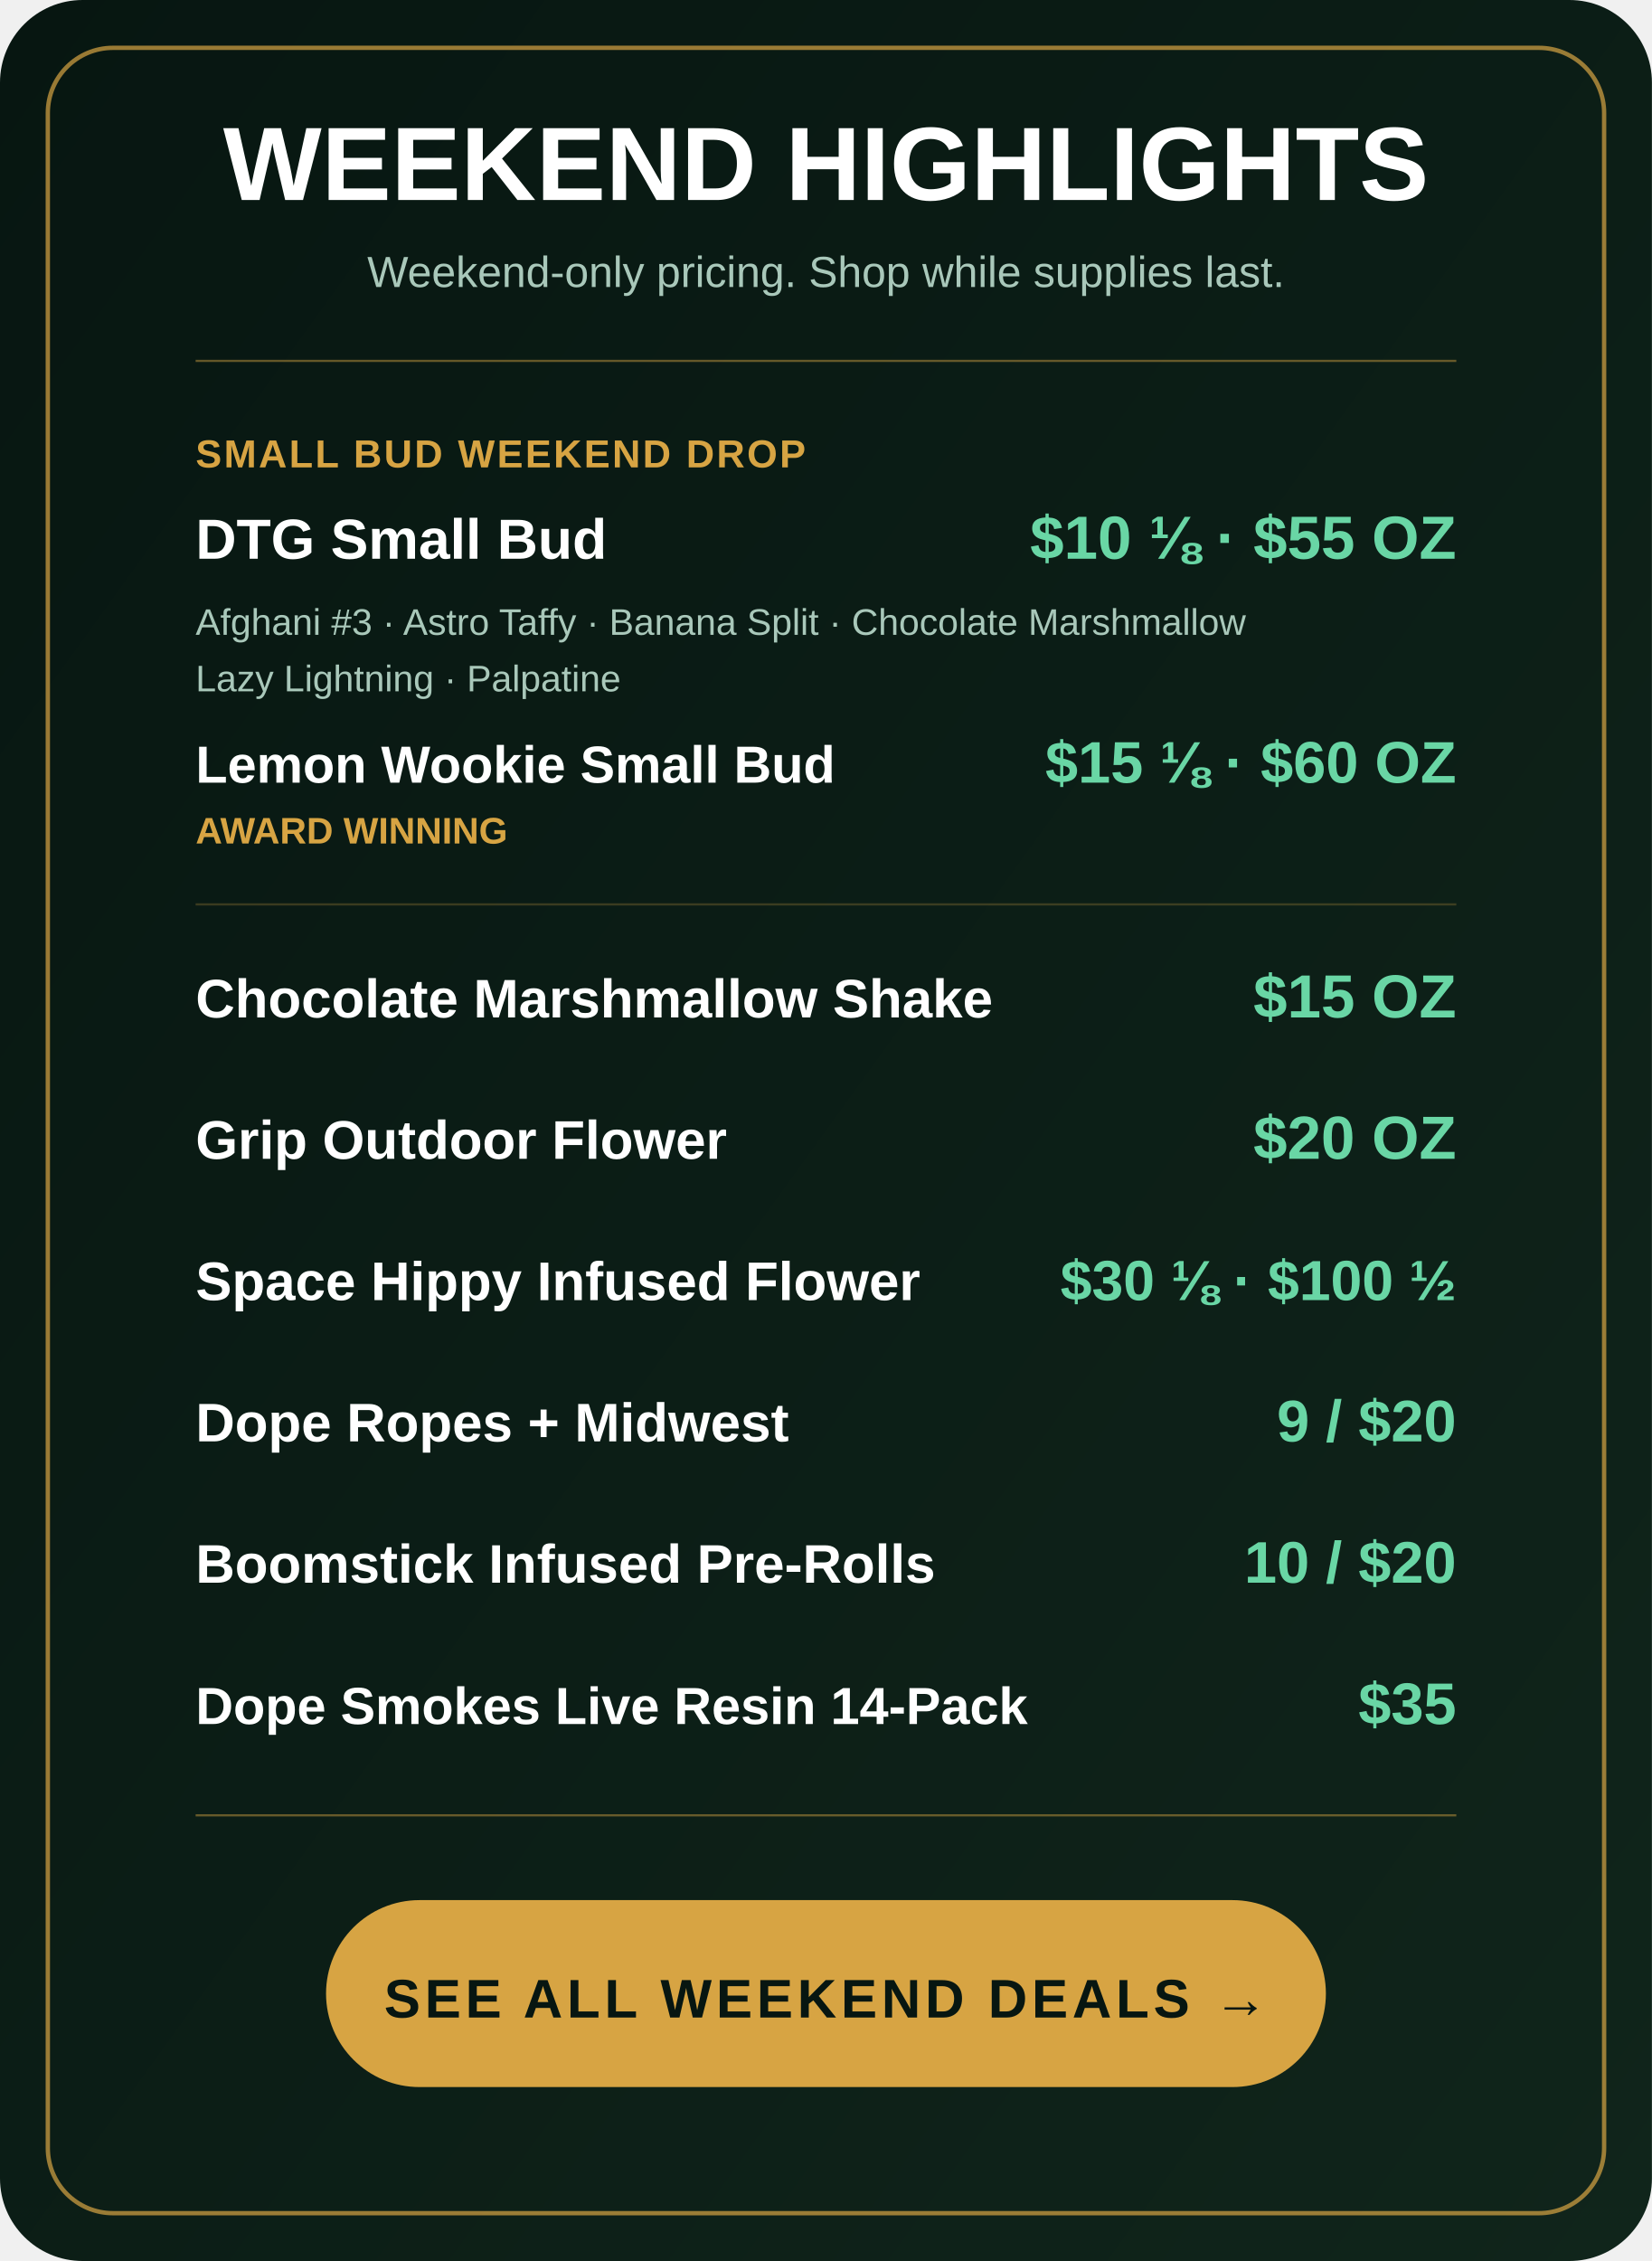
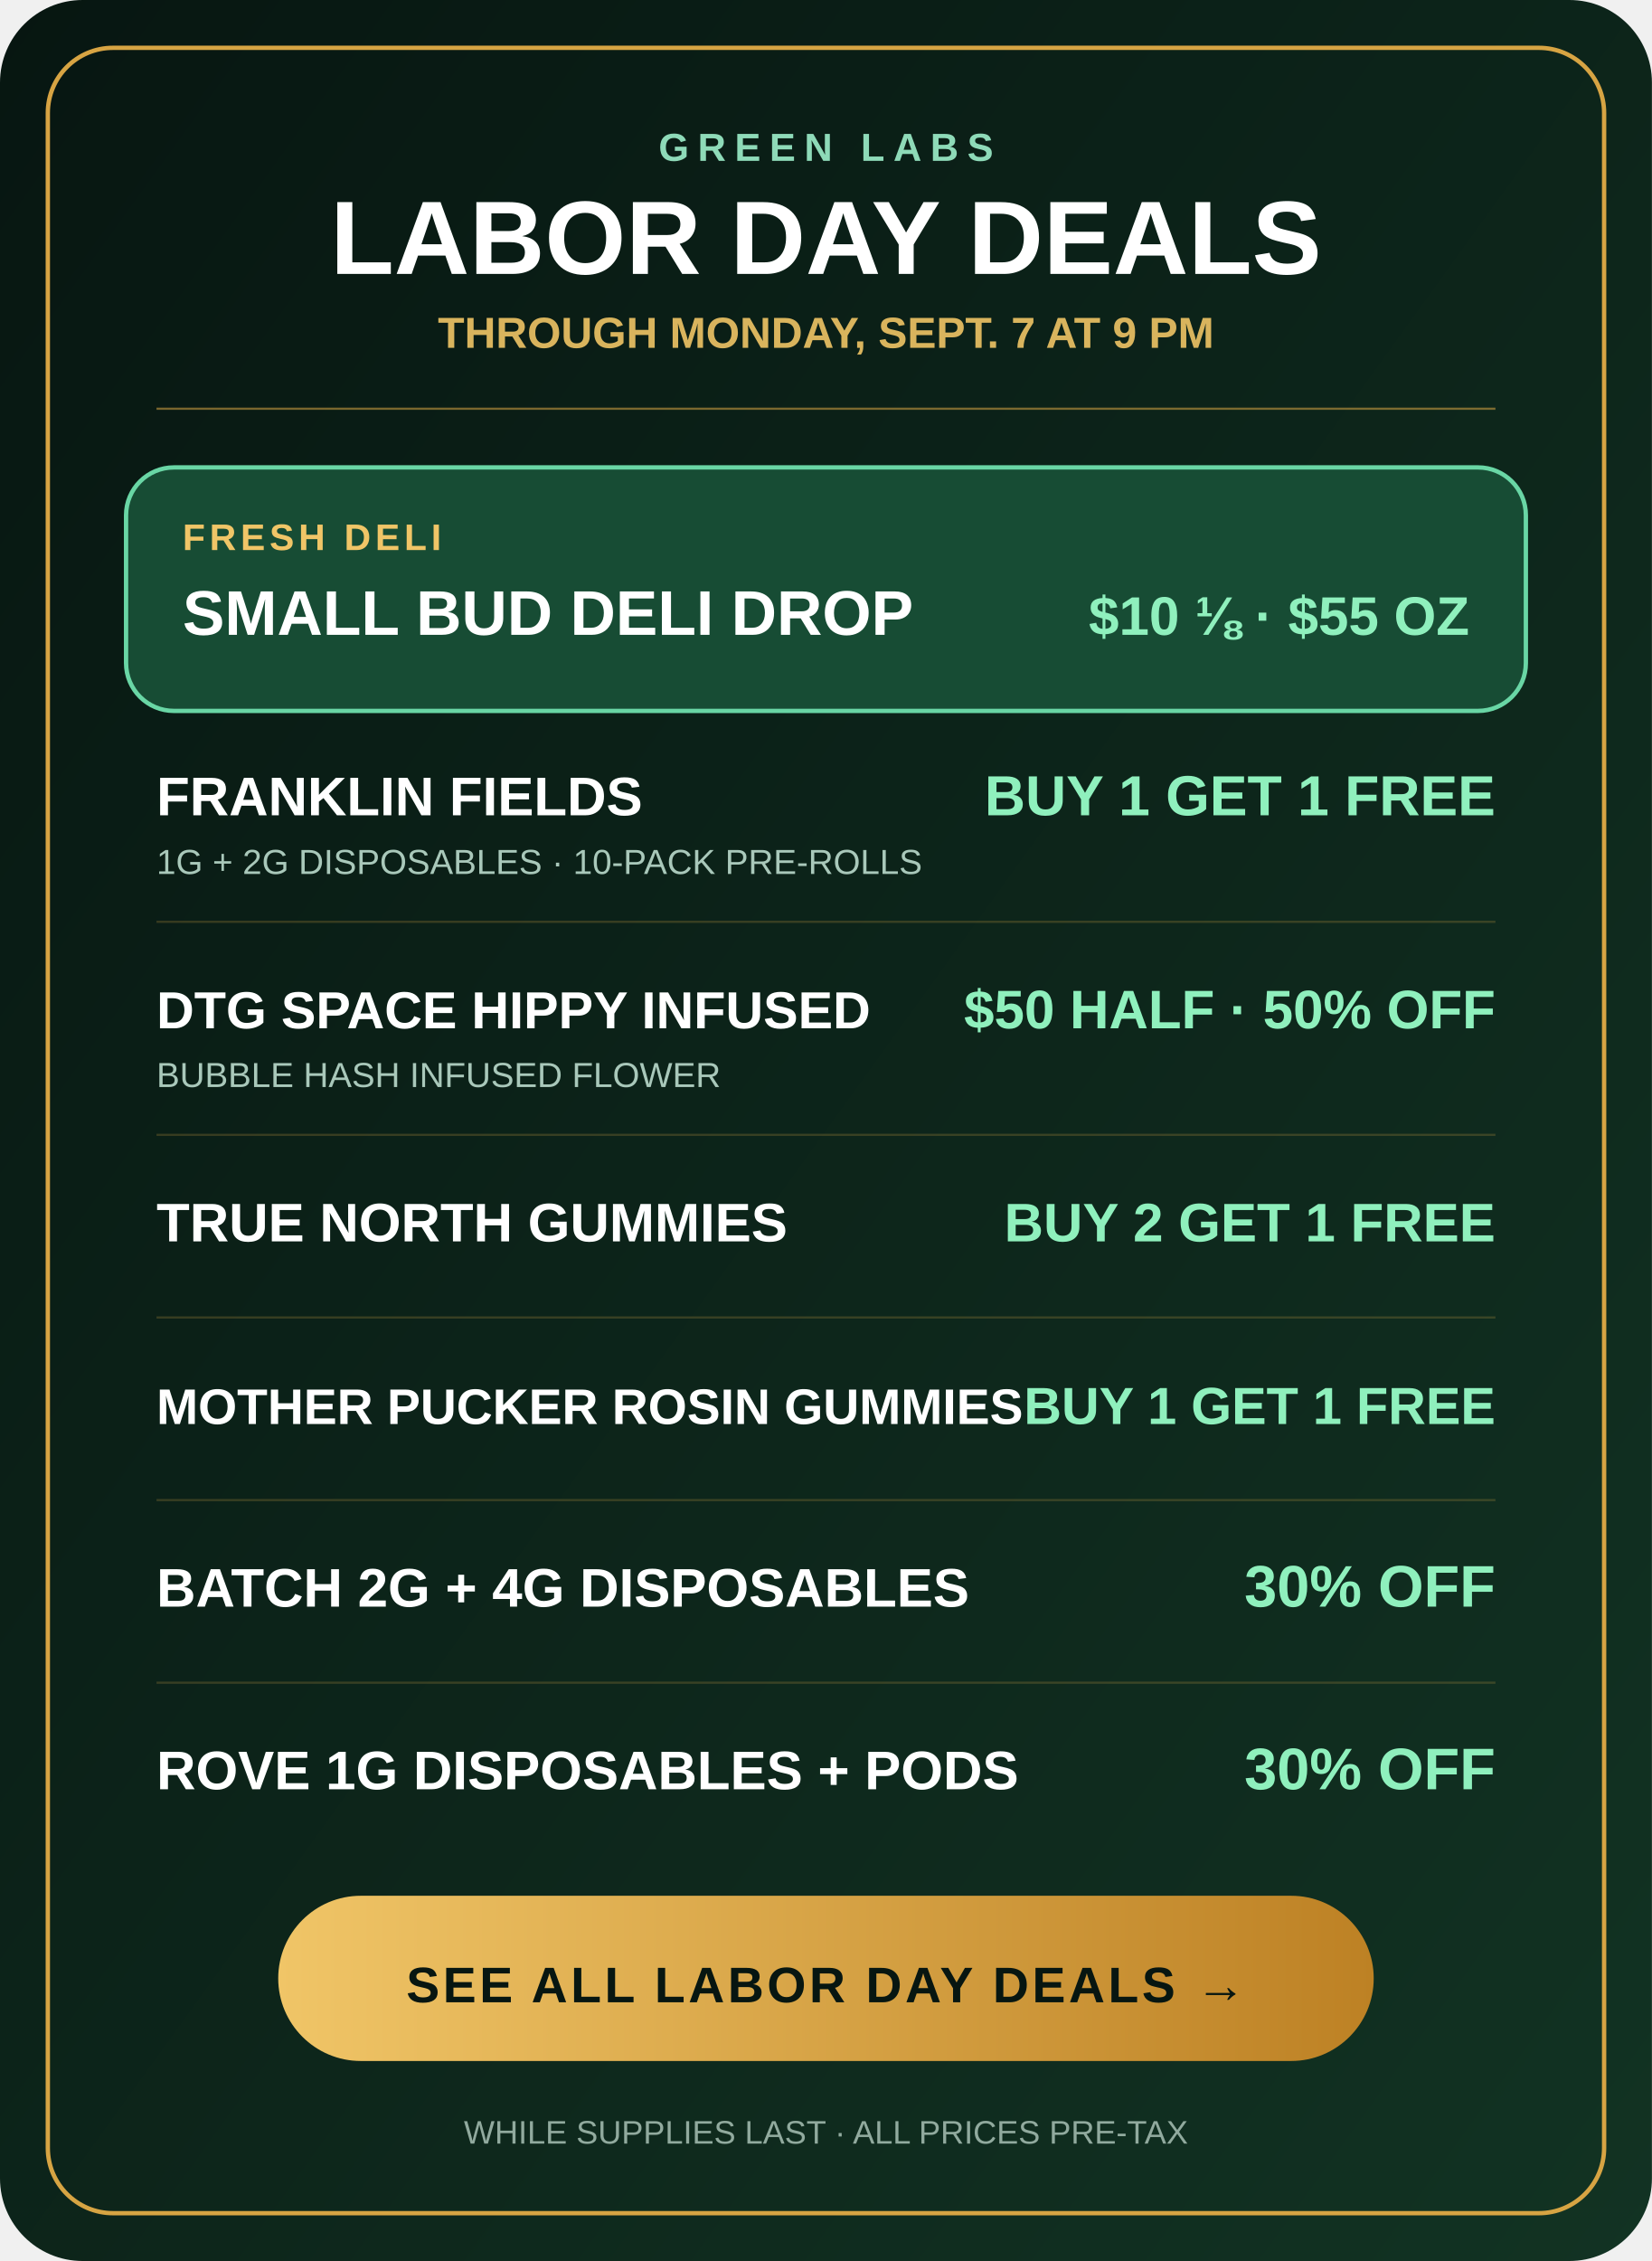
<svg xmlns="http://www.w3.org/2000/svg" width="760" height="1040" viewBox="0 0 760 1040">
  <defs>
    <linearGradient id="bg" x1="0" y1="0" x2="1" y2="1">
      <stop stop-color="#071611" />
-       <stop offset="1" stop-color="#10251b" />
+       <stop offset="1" stop-color="#123323" />
+     </linearGradient>
+     <linearGradient id="gold" x1="0" y1="0" x2="1" y2="0">
+       <stop stop-color="#f0c567" />
+       <stop offset="1" stop-color="#bd8124" />
    </linearGradient>
  </defs>
  <rect width="760" height="1040" rx="38" fill="url(#bg)" />
-   <rect x="22" y="22" width="716" height="996" rx="30" fill="none" stroke="#d7a443" stroke-width="2" opacity=".7" />
-   <text x="380" y="92" text-anchor="middle" fill="#fff" font-family="Arial,sans-serif" font-size="48" font-weight="800">WEEKEND HIGHLIGHTS</text>
-   <text x="380" y="132" text-anchor="middle" fill="#a9c8ba" font-family="Arial,sans-serif" font-size="20">Weekend-only pricing. Shop while supplies last.</text>
-   <line x1="90" y1="166" x2="670" y2="166" stroke="#d7a443" opacity=".45" />
+   <rect x="22" y="22" width="716" height="996" rx="30" fill="none" stroke="#d7a443" stroke-width="2" />
+   <text x="380" y="74" text-anchor="middle" fill="#8edab8" font-family="Arial,sans-serif" font-size="18" font-weight="800" letter-spacing="4">GREEN LABS</text>
+   <text x="380" y="126" text-anchor="middle" fill="#fff" font-family="Arial,sans-serif" font-size="48" font-weight="900">LABOR DAY DEALS</text>
+   <text x="380" y="160" text-anchor="middle" fill="#d9b45d" font-family="Arial,sans-serif" font-size="20" font-weight="700">THROUGH MONDAY, SEPT. 7 AT 9 PM</text>
+   <line x1="72" y1="188" x2="688" y2="188" stroke="#d7a443" opacity=".55" />
  <g font-family="Arial,sans-serif">
-     <text x="90" y="215" fill="#d7a443" font-size="18" font-weight="800" letter-spacing="1">SMALL BUD WEEKEND DROP</text>
-     <text x="90" y="257" fill="#fff" font-size="26" font-weight="700">DTG Small Bud</text>
-     <text x="670" y="257" text-anchor="end" fill="#69d6a5" font-size="28" font-weight="800">$10 ⅛ · $55 OZ</text>
-     <text x="90" y="292" fill="#a9c8ba" font-size="17">Afghani #3 · Astro Taffy · Banana Split · Chocolate Marshmallow</text>
-     <text x="90" y="318" fill="#a9c8ba" font-size="17">Lazy Lightning · Palpatine</text>
-     <text x="90" y="360" fill="#fff" font-size="24" font-weight="700">Lemon Wookie Small Bud</text>
-     <text x="670" y="360" text-anchor="end" fill="#69d6a5" font-size="27" font-weight="800">$15 ⅛ · $60 OZ</text>
-     <text x="90" y="388" fill="#d7a443" font-size="17" font-weight="700">AWARD WINNING</text>
-     <line x1="90" y1="416" x2="670" y2="416" stroke="#d7a443" opacity=".24" />
-     <text x="90" y="468" fill="#fff" font-size="25" font-weight="700">Chocolate Marshmallow Shake</text>
-     <text x="670" y="468" text-anchor="end" fill="#69d6a5" font-size="28" font-weight="800">$15 OZ</text>
-     <text x="90" y="533" fill="#fff" font-size="25" font-weight="700">Grip Outdoor Flower</text>
-     <text x="670" y="533" text-anchor="end" fill="#69d6a5" font-size="28" font-weight="800">$20 OZ</text>
-     <text x="90" y="598" fill="#fff" font-size="25" font-weight="700">Space Hippy Infused Flower</text>
-     <text x="670" y="598" text-anchor="end" fill="#69d6a5" font-size="26" font-weight="800">$30 ⅛ · $100 ½</text>
-     <text x="90" y="663" fill="#fff" font-size="25" font-weight="700">Dope Ropes + Midwest</text>
-     <text x="670" y="663" text-anchor="end" fill="#69d6a5" font-size="27" font-weight="800">9 / $20</text>
-     <text x="90" y="728" fill="#fff" font-size="25" font-weight="700">Boomstick Infused Pre-Rolls</text>
-     <text x="670" y="728" text-anchor="end" fill="#69d6a5" font-size="27" font-weight="800">10 / $20</text>
-     <text x="90" y="793" fill="#fff" font-size="24" font-weight="700">Dope Smokes Live Resin 14-Pack</text>
-     <text x="670" y="793" text-anchor="end" fill="#69d6a5" font-size="27" font-weight="800">$35</text>
+     <rect x="58" y="215" width="644" height="112" rx="22" fill="#174c34" stroke="#69d6a5" stroke-width="2" />
+     <text x="84" y="253" fill="#f0c567" font-size="17" font-weight="900" letter-spacing="2">FRESH DELI</text>
+     <text x="84" y="292" fill="#fff" font-size="29" font-weight="900">SMALL BUD DELI DROP</text>
+     <text x="676" y="292" text-anchor="end" fill="#8ff0bd" font-size="25" font-weight="900">$10 ⅛ · $55 OZ</text>
+     <text x="72" y="375" fill="#fff" font-size="25" font-weight="800">FRANKLIN FIELDS</text>
+     <text x="688" y="375" text-anchor="end" fill="#8ff0bd" font-size="26" font-weight="900">BUY 1 GET 1 FREE</text>
+     <text x="72" y="402" fill="#a9c8ba" font-size="16">1G + 2G DISPOSABLES · 10-PACK PRE-ROLLS</text>
+     <line x1="72" y1="424" x2="688" y2="424" stroke="#d7a443" opacity=".22" />
+     <text x="72" y="473" fill="#fff" font-size="24" font-weight="800">DTG SPACE HIPPY INFUSED</text>
+     <text x="688" y="473" text-anchor="end" fill="#8ff0bd" font-size="25" font-weight="900">$50 HALF · 50% OFF</text>
+     <text x="72" y="500" fill="#a9c8ba" font-size="16">BUBBLE HASH INFUSED FLOWER</text>
+     <line x1="72" y1="522" x2="688" y2="522" stroke="#d7a443" opacity=".22" />
+     <text x="72" y="571" fill="#fff" font-size="25" font-weight="800">TRUE NORTH GUMMIES</text>
+     <text x="688" y="571" text-anchor="end" fill="#8ff0bd" font-size="25" font-weight="900">BUY 2 GET 1 FREE</text>
+     <line x1="72" y1="606" x2="688" y2="606" stroke="#d7a443" opacity=".22" />
+     <text x="72" y="655" fill="#fff" font-size="23" font-weight="800">MOTHER PUCKER ROSIN GUMMIES</text>
+     <text x="688" y="655" text-anchor="end" fill="#8ff0bd" font-size="24" font-weight="900">BUY 1 GET 1 FREE</text>
+     <line x1="72" y1="690" x2="688" y2="690" stroke="#d7a443" opacity=".22" />
+     <text x="72" y="739" fill="#fff" font-size="25" font-weight="800">BATCH 2G + 4G DISPOSABLES</text>
+     <text x="688" y="739" text-anchor="end" fill="#8ff0bd" font-size="27" font-weight="900">30% OFF</text>
+     <line x1="72" y1="774" x2="688" y2="774" stroke="#d7a443" opacity=".22" />
+     <text x="72" y="823" fill="#fff" font-size="25" font-weight="800">ROVE 1G DISPOSABLES + PODS</text>
+     <text x="688" y="823" text-anchor="end" fill="#8ff0bd" font-size="27" font-weight="900">30% OFF</text>
  </g>
-   <line x1="90" y1="835" x2="670" y2="835" stroke="#d7a443" opacity=".45" />
-   <rect x="150" y="874" width="460" height="86" rx="43" fill="#d7a443" />
-   <text x="380" y="928" text-anchor="middle" fill="#071611" font-family="Arial,sans-serif" font-size="25" font-weight="800" letter-spacing="2">SEE ALL WEEKEND DEALS →</text>
+   <rect x="128" y="872" width="504" height="76" rx="38" fill="url(#gold)" />
+   <text x="380" y="921" text-anchor="middle" fill="#071611" font-family="Arial,sans-serif" font-size="23" font-weight="900" letter-spacing="1.5">SEE ALL LABOR DAY DEALS →</text>
+   <text x="380" y="986" text-anchor="middle" fill="#91aa9e" font-family="Arial,sans-serif" font-size="15">WHILE SUPPLIES LAST · ALL PRICES PRE-TAX</text>
</svg>
